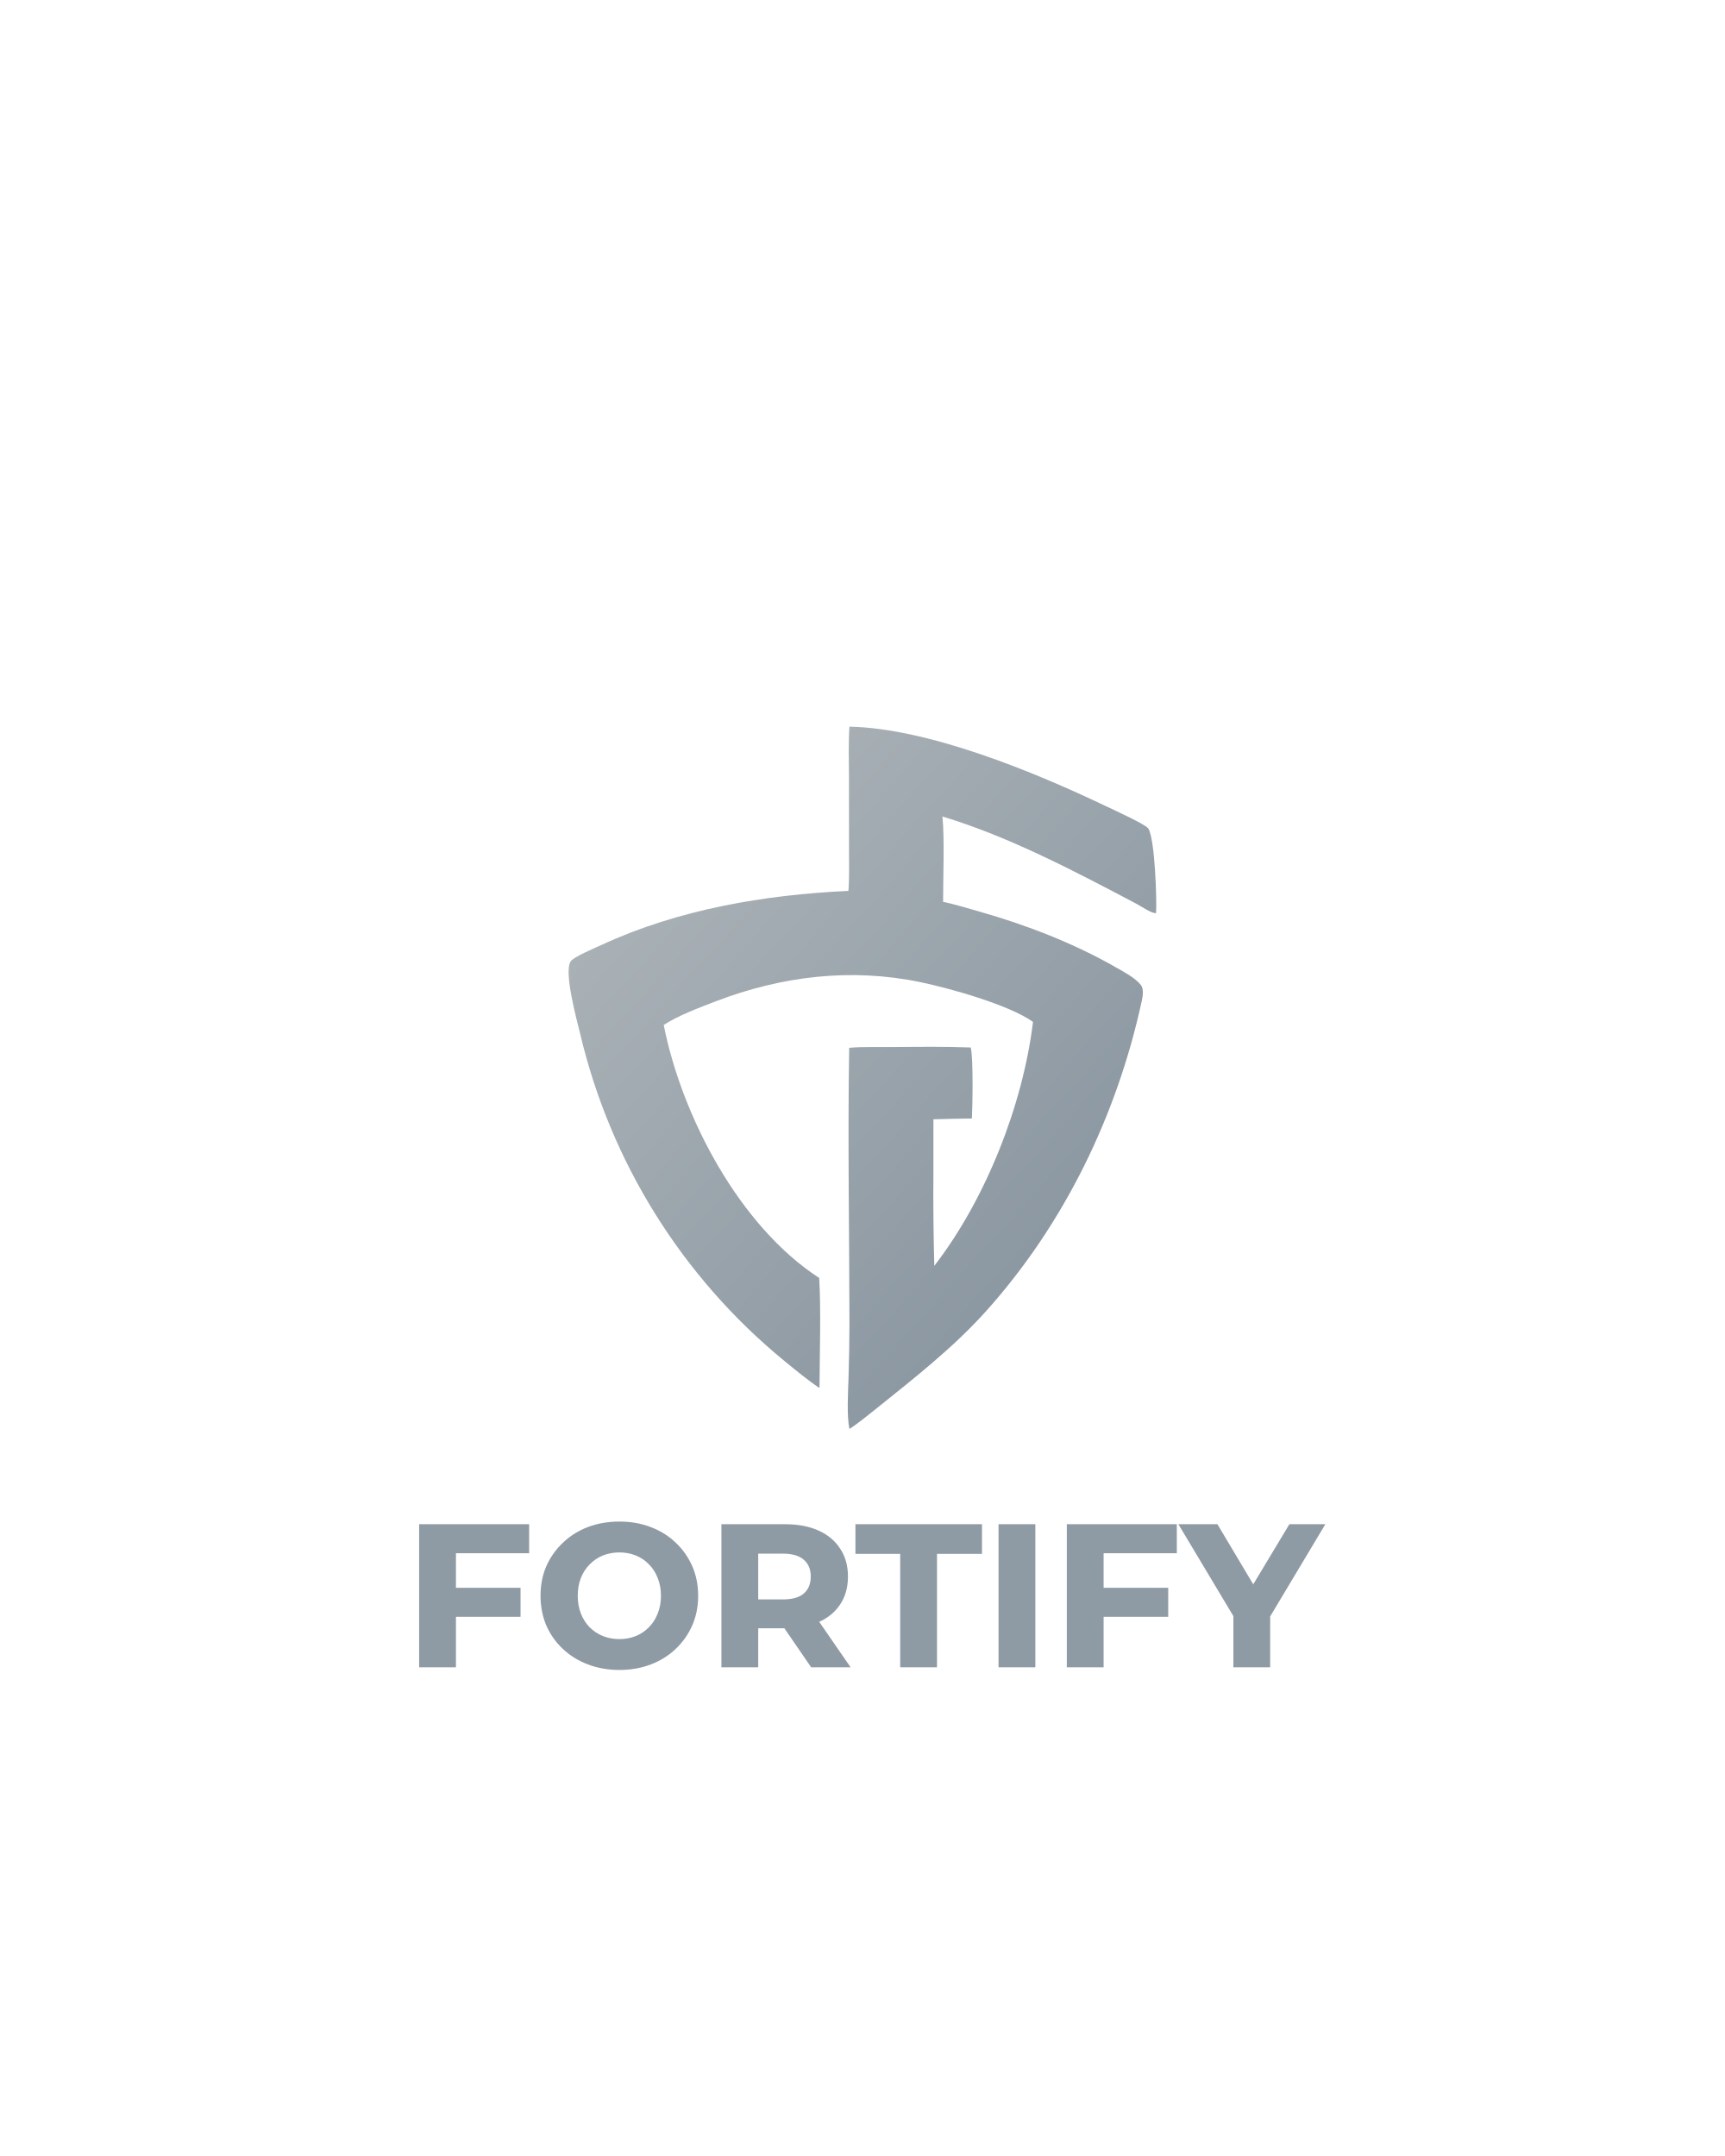
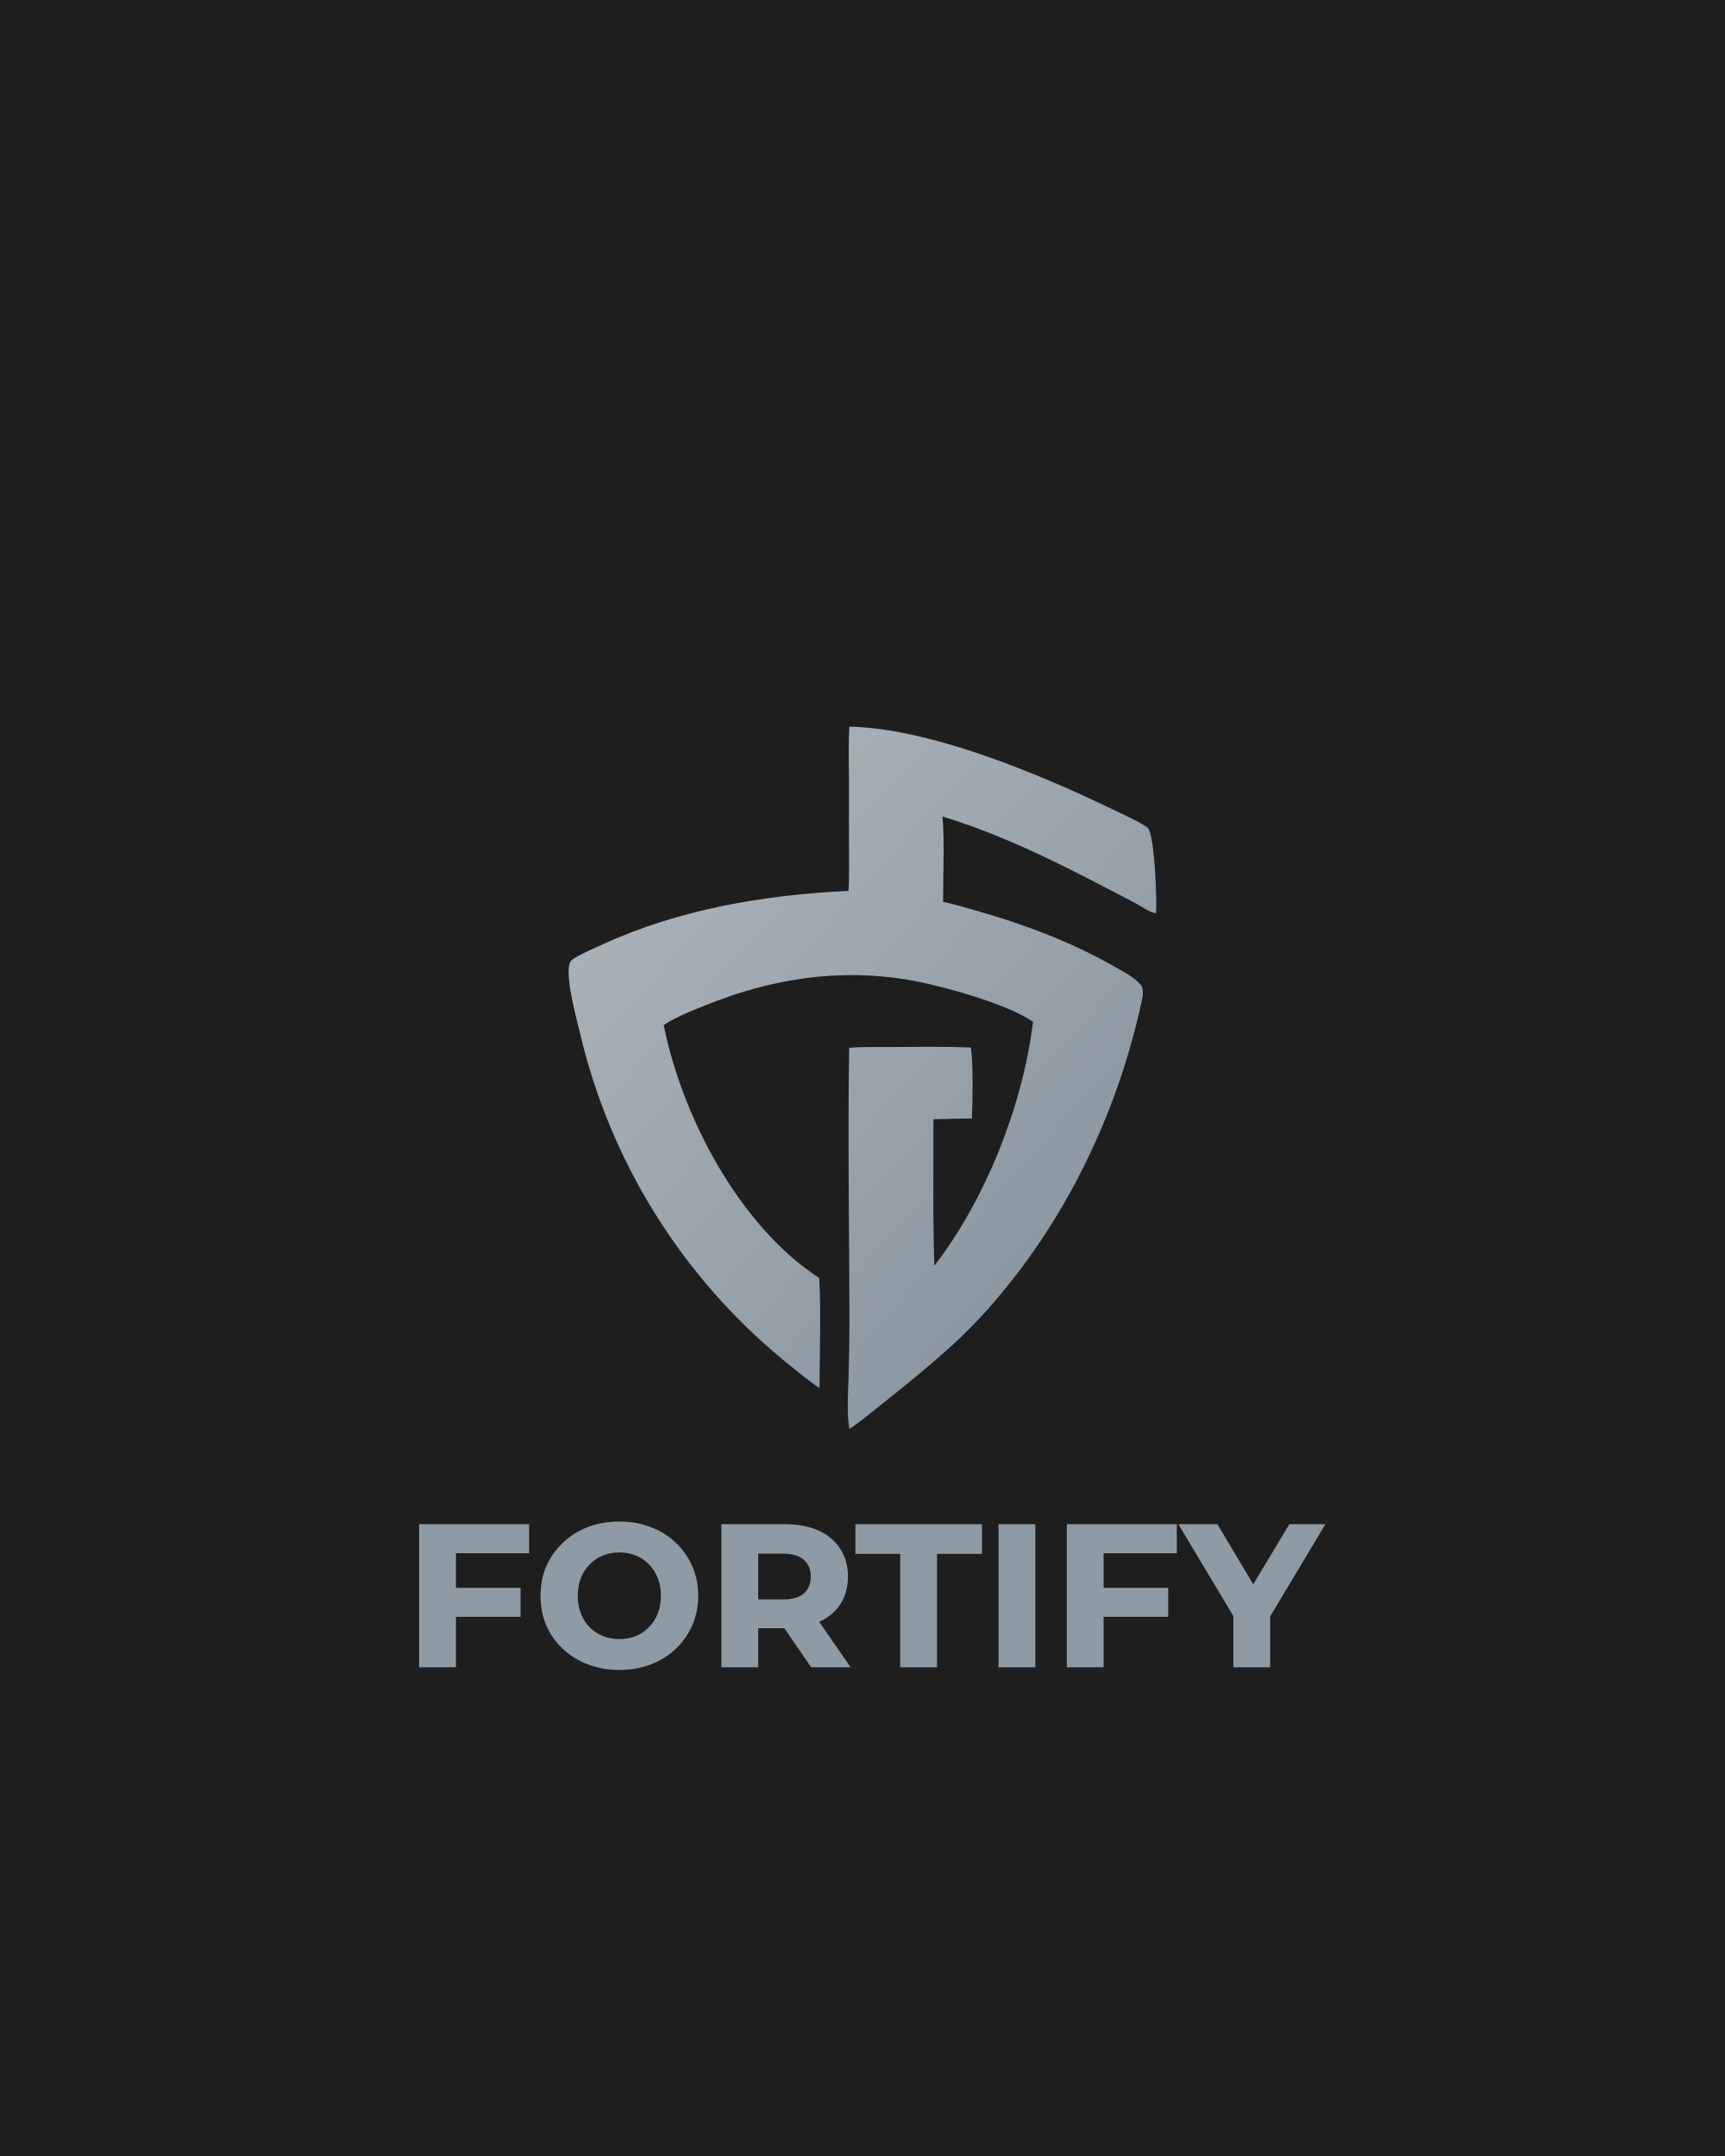
<svg xmlns="http://www.w3.org/2000/svg" width="1080" height="1350" viewBox="0 0 1080 1350" fill="none">
+   <rect width="1080" height="1350" fill="#1E1E1E" />
  <path d="M531.809 455C581.428 456.026 647.819 483.475 692.512 504.848C697.3 507.138 716.994 516.078 718.85 518.683C723.153 524.723 724.357 564.924 723.771 571.778C720.911 571.983 714.51 567.49 711.567 565.938C673.005 545.604 631.957 523.936 590.049 511.241C591.43 524.853 590.443 549.626 590.46 564.71C596.615 565.887 607.178 569.07 613.492 570.875C643.038 579.323 672.366 590.626 699.057 605.948C703.933 608.747 710.796 612.36 714.263 616.736C716.238 619.186 715.473 623.823 714.841 626.741C699.34 698.295 666.398 766.257 617.422 820.921C596.828 843.907 571.772 863.437 547.742 882.725C542.66 886.804 537.238 891.183 531.822 894.783C530.034 886.037 530.995 871.437 531.28 862.102C531.617 851.015 531.802 839.923 531.834 828.83C531.771 771.873 530.696 712.969 531.663 656.101C539.228 655.33 551.37 655.666 559.222 655.6C575.184 655.465 591.85 655.252 607.776 655.884C609.415 662.877 608.929 692.234 608.473 700.359C600.448 700.446 592.424 700.608 584.402 700.845L584.391 734.955C584.18 752.667 584.48 774.766 584.951 792.632C617.161 750.933 640.427 691.936 646.754 639.853C631.472 629.05 594.563 618.8 576.268 614.985C532.796 605.922 489.443 611.178 448.158 626.973C438.161 630.798 424.473 635.937 415.543 641.799C426.938 699.083 462.875 767.698 512.876 800.202C514.1 819.554 513.153 849.388 513.073 869.107C506.563 864.897 497.015 857.021 490.934 852.042C426.98 799.525 382.073 727.441 363.131 646.895C361.42 639.646 352.816 608.905 357.261 601.986C359.045 599.211 372.699 593.484 376.642 591.658C424.71 569.396 478.551 560.303 531.19 557.842C531.812 550.64 531.545 539.814 531.555 532.423L531.529 486.864C531.477 476.921 531.129 464.712 531.809 455Z" fill="url(#paint0_linear_5_2)" />
  <path d="M283.795 994.208H325.907V1012.38H283.795V994.208ZM285.458 1044H262.419V954.4H331.283V972.576H285.458V1044ZM387.832 1045.66C380.749 1045.66 374.178 1044.51 368.12 1042.21C362.061 1039.9 356.813 1036.66 352.376 1032.48C347.938 1028.3 344.482 1023.39 342.008 1017.76C339.618 1012.04 338.424 1005.86 338.424 999.2C338.424 992.459 339.618 986.315 342.008 980.768C344.482 975.136 347.938 970.229 352.376 966.048C356.813 961.781 362.018 958.496 367.992 956.192C374.05 953.888 380.664 952.736 387.832 952.736C394.914 952.736 401.442 953.888 407.416 956.192C413.474 958.496 418.68 961.739 423.032 965.92C427.469 970.101 430.925 975.008 433.4 980.64C435.874 986.272 437.112 992.459 437.112 999.2C437.112 1005.94 435.874 1012.13 433.4 1017.76C430.925 1023.39 427.469 1028.3 423.032 1032.48C418.68 1036.66 413.474 1039.9 407.416 1042.21C401.442 1044.51 394.914 1045.66 387.832 1045.66ZM387.832 1026.34C391.501 1026.34 394.914 1025.7 398.072 1024.42C401.229 1023.14 403.96 1021.3 406.264 1018.91C408.653 1016.52 410.488 1013.66 411.768 1010.34C413.133 1007.01 413.816 1003.3 413.816 999.2C413.816 995.104 413.133 991.392 411.768 988.064C410.488 984.736 408.653 981.877 406.264 979.488C403.96 977.099 401.229 975.264 398.072 973.984C394.914 972.704 391.501 972.064 387.832 972.064C384.077 972.064 380.621 972.704 377.464 973.984C374.306 975.264 371.533 977.141 369.144 979.616C366.754 982.005 364.92 984.864 363.64 988.192C362.36 991.435 361.72 995.104 361.72 999.2C361.72 1003.21 362.36 1006.88 363.64 1010.21C364.92 1013.54 366.754 1016.44 369.144 1018.91C371.533 1021.3 374.306 1023.14 377.464 1024.42C380.621 1025.7 384.077 1026.34 387.832 1026.34ZM451.669 1044V954.4H491.477C499.583 954.4 506.581 955.723 512.469 958.368C518.357 961.013 522.879 964.811 526.037 969.76C529.279 974.624 530.901 980.427 530.901 987.168C530.901 993.909 529.279 999.712 526.037 1004.58C522.879 1009.44 518.357 1013.15 512.469 1015.71C506.581 1018.27 499.583 1019.55 491.477 1019.55H464.469L474.708 1009.7V1044H451.669ZM507.861 1044L485.461 1011.36H510.037L532.565 1044H507.861ZM474.708 1012.26L464.469 1001.5H490.197C495.999 1001.5 500.351 1000.27 503.253 997.792C506.154 995.232 507.604 991.691 507.604 987.168C507.604 982.645 506.154 979.147 503.253 976.672C500.351 974.112 495.999 972.832 490.197 972.832H464.469L474.708 962.08V1012.26ZM563.607 1044V972.96H535.575V954.4H614.807V972.96H586.647V1044H563.607ZM625.169 1044V954.4H648.208V1044H625.169ZM689.295 994.208H731.407V1012.38H689.295V994.208ZM690.958 1044H667.919V954.4H736.783V972.576H690.958V1044ZM772.194 1044V1006.75L777.442 1020.7L737.761 954.4H762.21L791.65 1003.81H777.569L807.266 954.4H829.794L790.114 1020.7L795.234 1006.75V1044H772.194Z" fill="#8F9BA4" />
  <defs>
    <linearGradient id="paint0_linear_5_2" x1="677.011" y1="752.403" x2="426.751" y2="526.02" gradientUnits="userSpaceOnUse">
      <stop stop-color="#8C98A2" />
      <stop offset="1" stop-color="#A9B1B6" />
    </linearGradient>
  </defs>
</svg>
